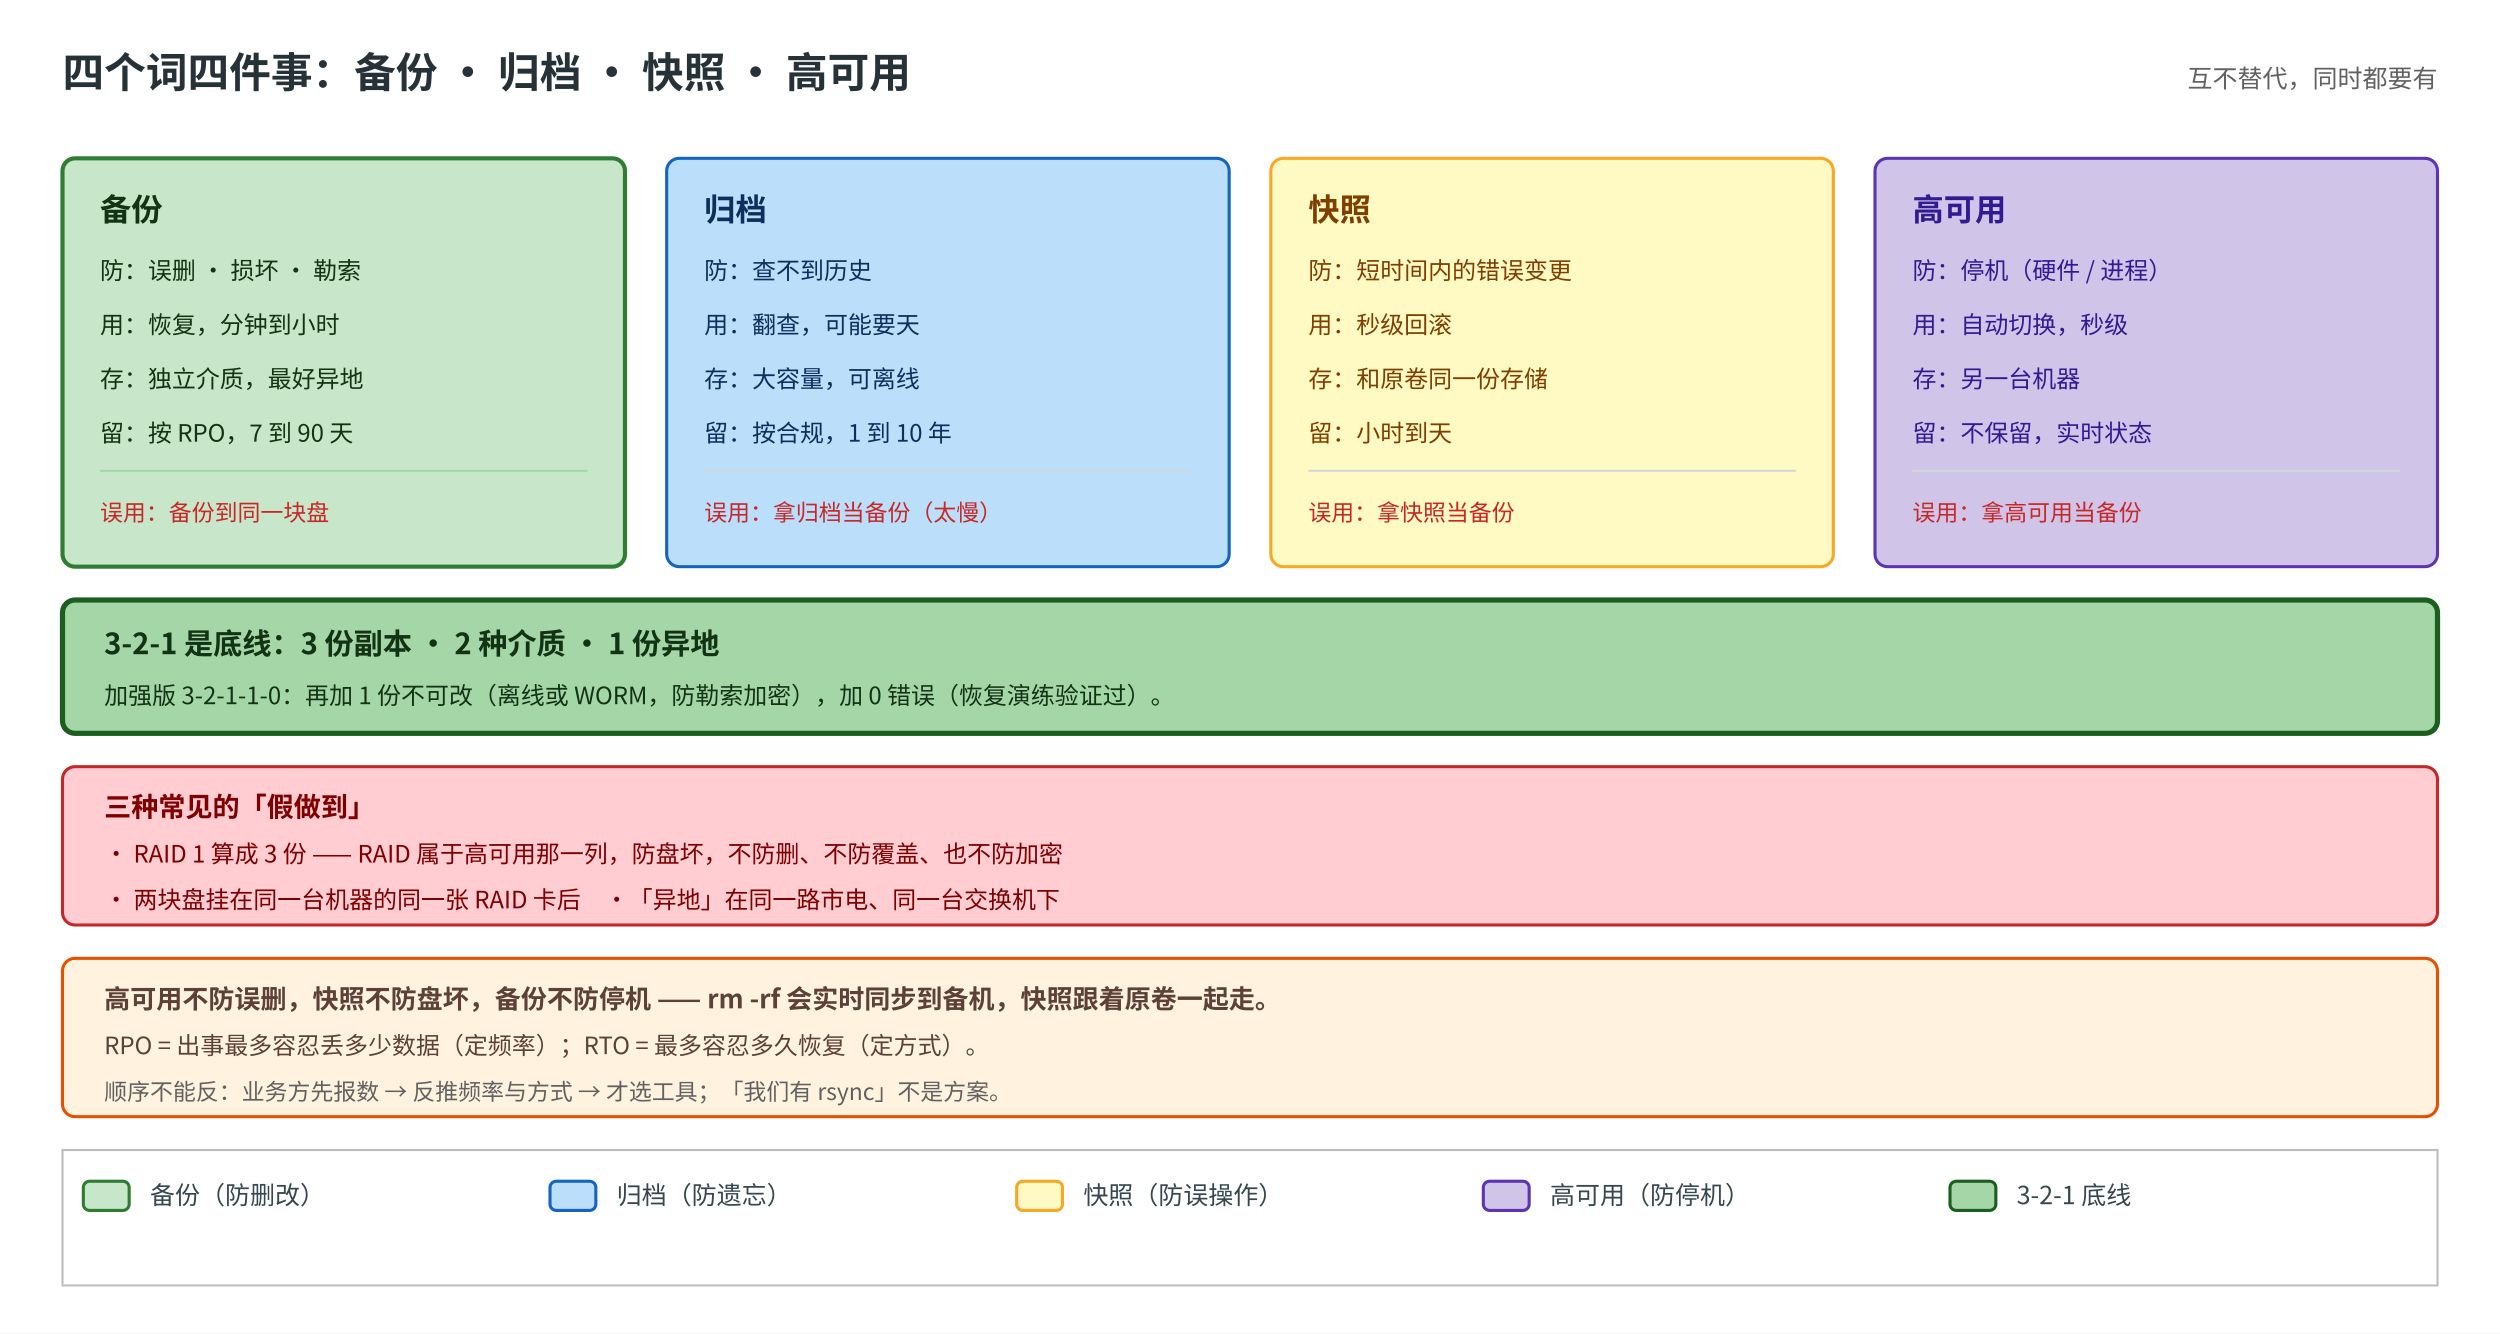
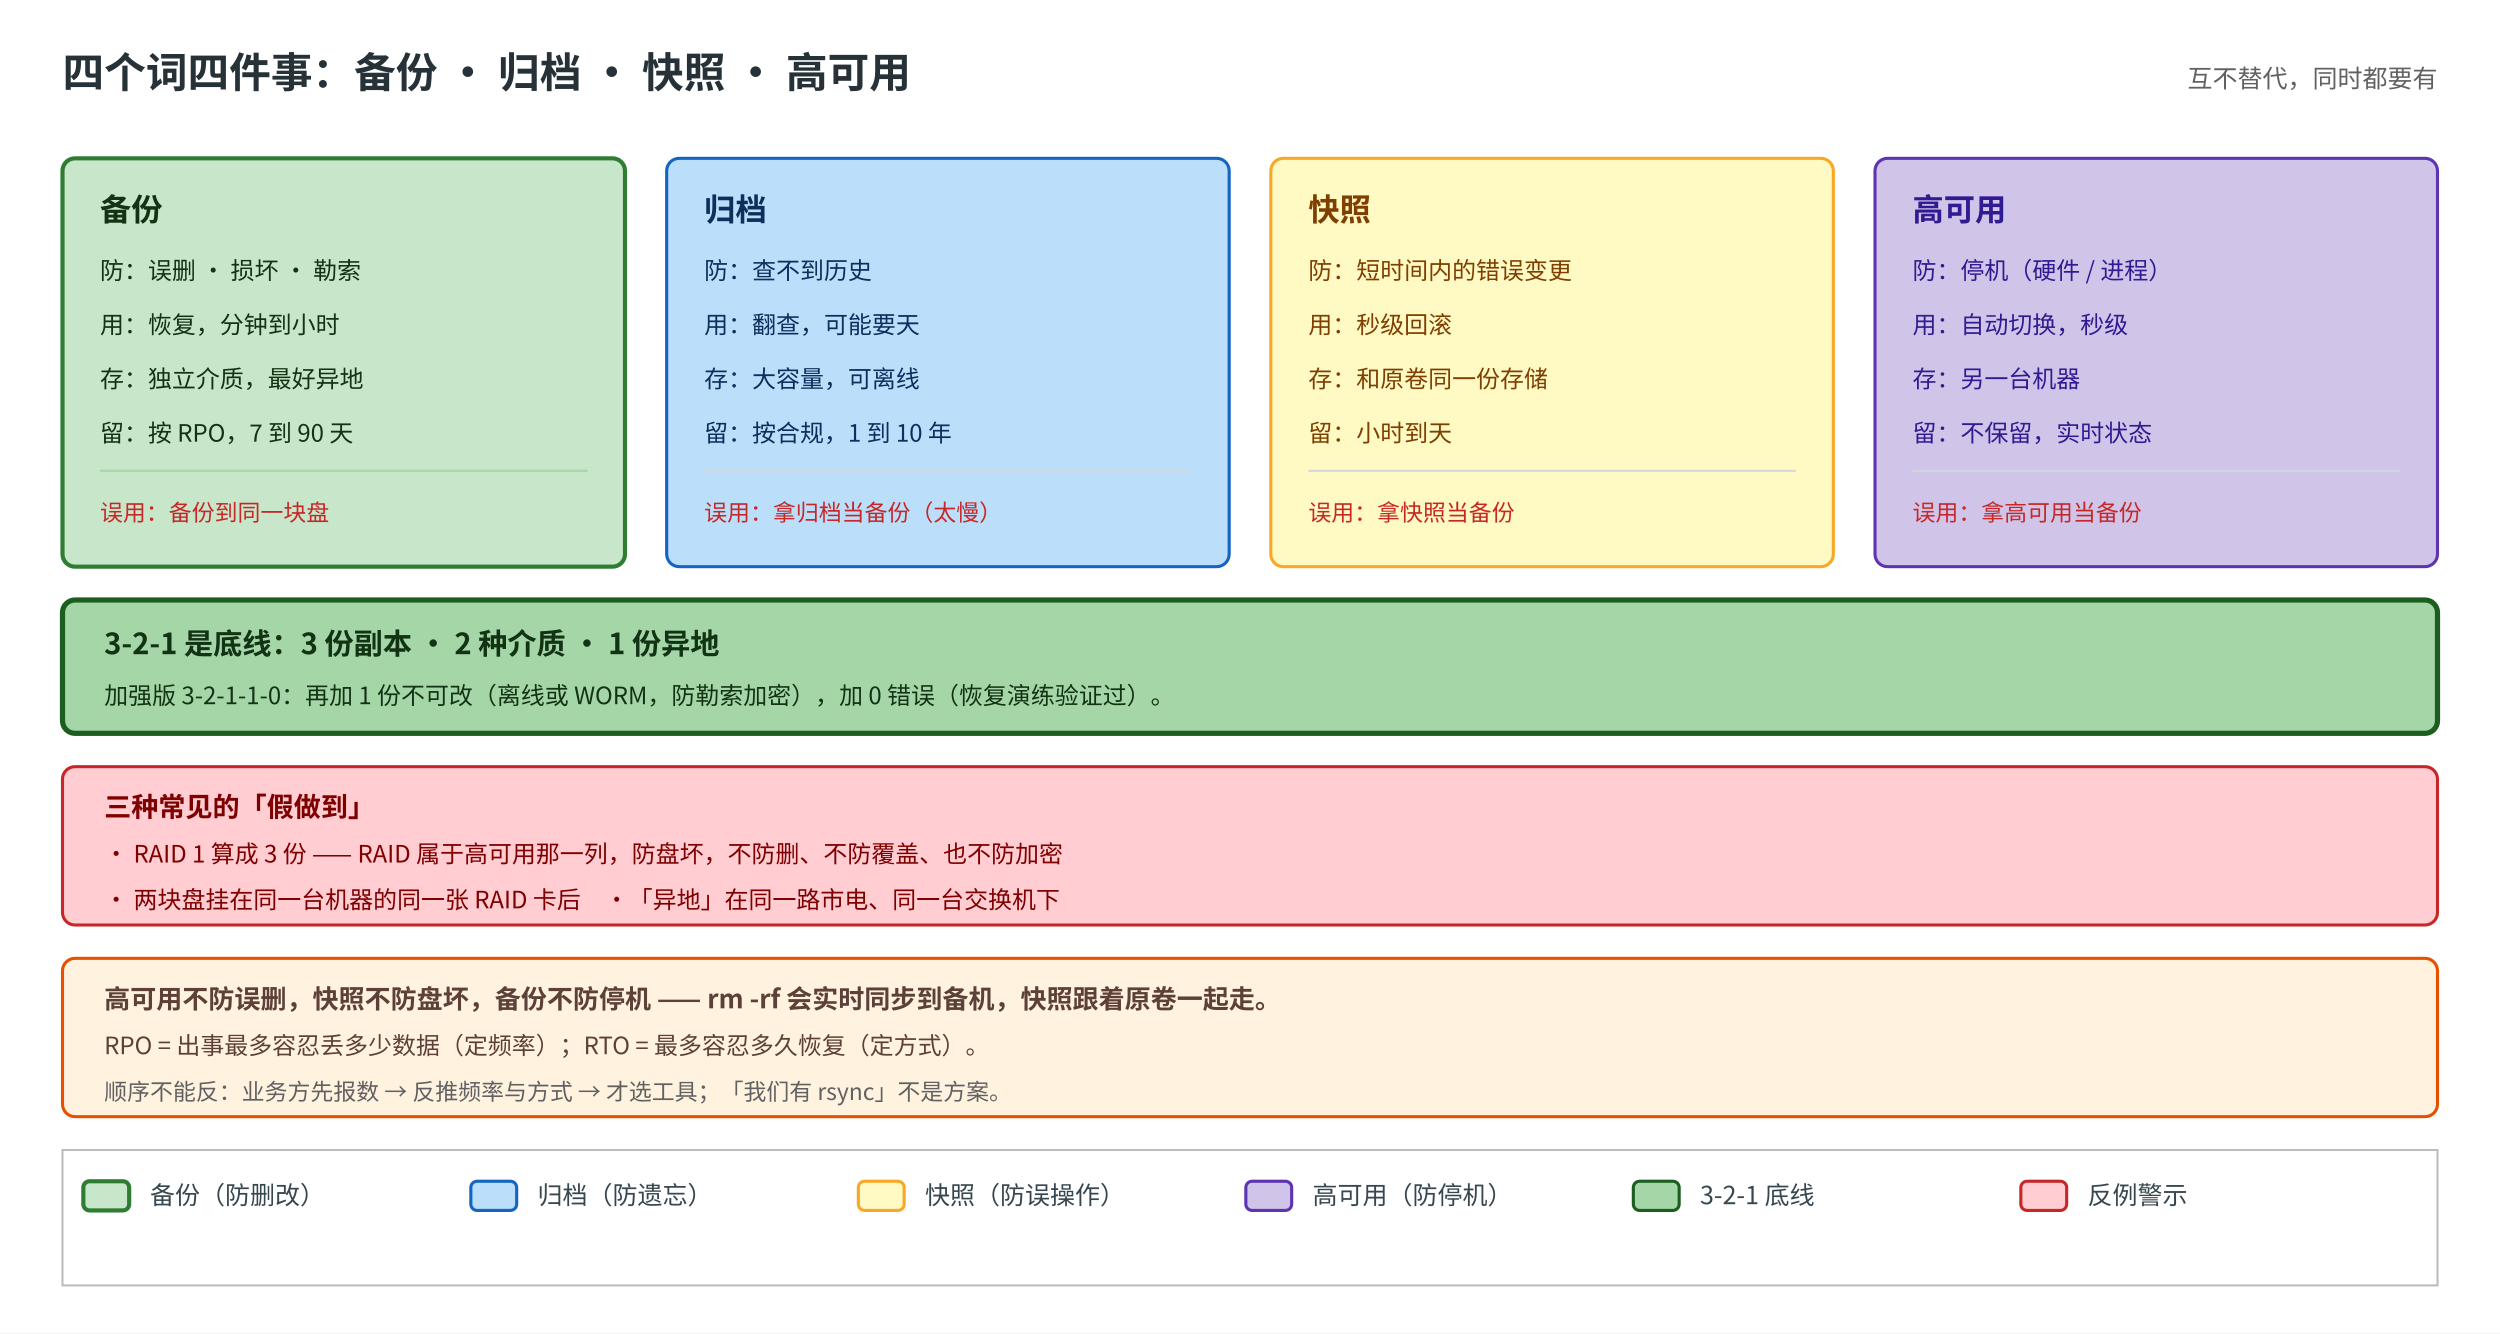
<svg xmlns="http://www.w3.org/2000/svg" viewBox="0 0 1200 640" font-family="'Microsoft YaHei','PingFang SC','Noto Sans CJK SC',sans-serif">
  <rect x="0" y="0" width="1200" height="640" fill="#ffffff" />
  <text x="30" y="42" font-size="20" font-weight="bold" fill="#263238">四个词四件事：备份 · 归档 · 快照 · 高可用</text>
  <text x="1170" y="42" font-size="12" fill="#616161" text-anchor="end">互不替代，同时都要有</text>
  <rect x="30" y="76" width="270" height="196" rx="6" fill="#c8e6c9" stroke="#2e7d32" stroke-width="2" />
  <text x="48" y="106" font-size="15" font-weight="bold" fill="#123314">备份</text>
  <text x="48" y="134" font-size="11.5" fill="#123314">防：误删 · 损坏 · 勒索</text>
  <text x="48" y="160" font-size="11.5" fill="#123314">用：恢复，分钟到小时</text>
  <text x="48" y="186" font-size="11.5" fill="#123314">存：独立介质，最好异地</text>
  <text x="48" y="212" font-size="11.5" fill="#123314">留：按 RPO，7 到 90 天</text>
  <line x1="48" y1="226" x2="282" y2="226" stroke="#a5d6a7" stroke-width="1" />
  <text x="48" y="250" font-size="11" fill="#c62828">误用：备份到同一块盘</text>
  <rect x="320" y="76" width="270" height="196" rx="6" fill="#bbdefb" stroke="#1565c0" stroke-width="1.5" />
  <text x="338" y="106" font-size="15" font-weight="bold" fill="#0d2f5c">归档</text>
  <text x="338" y="134" font-size="11.5" fill="#0d2f5c">防：查不到历史</text>
  <text x="338" y="160" font-size="11.5" fill="#0d2f5c">用：翻查，可能要天</text>
  <text x="338" y="186" font-size="11.5" fill="#0d2f5c">存：大容量，可离线</text>
  <text x="338" y="212" font-size="11.5" fill="#0d2f5c">留：按合规，1 到 10 年</text>
  <line x1="338" y1="226" x2="572" y2="226" stroke="#cfd8dc" stroke-width="1" />
  <text x="338" y="250" font-size="11" fill="#c62828">误用：拿归档当备份（太慢）</text>
  <rect x="610" y="76" width="270" height="196" rx="6" fill="#fff9c4" stroke="#f9a825" stroke-width="1.5" />
  <text x="628" y="106" font-size="15" font-weight="bold" fill="#7f3f00">快照</text>
  <text x="628" y="134" font-size="11.5" fill="#7f3f00">防：短时间内的错误变更</text>
  <text x="628" y="160" font-size="11.5" fill="#7f3f00">用：秒级回滚</text>
  <text x="628" y="186" font-size="11.5" fill="#7f3f00">存：和原卷同一份存储</text>
  <text x="628" y="212" font-size="11.5" fill="#7f3f00">留：小时到天</text>
  <line x1="628" y1="226" x2="862" y2="226" stroke="#cfd8dc" stroke-width="1" />
  <text x="628" y="250" font-size="11" fill="#c62828">误用：拿快照当备份</text>
  <rect x="900" y="76" width="270" height="196" rx="6" fill="#d1c4e9" stroke="#5e35b1" stroke-width="1.5" />
  <text x="918" y="106" font-size="15" font-weight="bold" fill="#311b92">高可用</text>
  <text x="918" y="134" font-size="11.5" fill="#311b92">防：停机（硬件 / 进程）</text>
  <text x="918" y="160" font-size="11.5" fill="#311b92">用：自动切换，秒级</text>
  <text x="918" y="186" font-size="11.5" fill="#311b92">存：另一台机器</text>
  <text x="918" y="212" font-size="11.5" fill="#311b92">留：不保留，实时状态</text>
  <line x1="918" y1="226" x2="1152" y2="226" stroke="#cfd8dc" stroke-width="1" />
  <text x="918" y="250" font-size="11" fill="#c62828">误用：拿高可用当备份</text>
  <rect x="30" y="288" width="1140" height="64" rx="6" fill="#a5d6a7" stroke="#1b5e20" stroke-width="2.5" />
  <text x="50" y="314" font-size="14" font-weight="bold" fill="#123314">3-2-1 是底线：3 份副本 · 2 种介质 · 1 份异地</text>
  <text x="50" y="338" font-size="11.5" fill="#123314">加强版 3-2-1-1-0：再加 1 份不可改（离线或 WORM，防勒索加密），加 0 错误（恢复演练验证过）。</text>
  <rect x="30" y="368" width="1140" height="76" rx="6" fill="#ffcdd2" stroke="#c62828" stroke-width="1.5" />
  <text x="50" y="392" font-size="13" font-weight="bold" fill="#7f0000">三种常见的「假做到」</text>
  <text x="50" y="414" font-size="11.5" fill="#7f0000">· RAID 1 算成 3 份 —— RAID 属于高可用那一列，防盘坏，不防删、不防覆盖、也不防加密</text>
  <text x="50" y="436" font-size="11.5" fill="#7f0000">· 两块盘挂在同一台机器的同一张 RAID 卡后　·「异地」在同一路市电、同一台交换机下</text>
  <rect x="30" y="460" width="1140" height="76" rx="6" fill="#fff3e0" stroke="#e65100" stroke-width="1.5" />
  <text x="50" y="484" font-size="12.5" font-weight="bold" fill="#5d4037">高可用不防误删，快照不防盘坏，备份不防停机 —— rm -rf 会实时同步到备机，快照跟着原卷一起走。</text>
  <text x="50" y="506" font-size="11.5" fill="#5d4037">RPO = 出事最多容忍丢多少数据（定频率）；RTO = 最多容忍多久恢复（定方式）。</text>
  <text x="50" y="528" font-size="11" fill="#616161">顺序不能反：业务方先报数 → 反推频率与方式 → 才选工具；「我们有 rsync」不是方案。</text>
  <rect x="30" y="552" width="1140" height="65" fill="#ffffff" stroke="#bdbdbd" stroke-width="1" />
-   <rect x="40" y="567" width="22" height="14" rx="3" fill="#c8e6c9" stroke="#2e7d32" stroke-width="1.5" />
+   <rect x="40" y="567" width="22" height="14" rx="3" fill="#c8e6c9" stroke="#2e7d32" stroke-width="2" />
  <text x="72" y="578" font-size="12" fill="#37474f">备份（防删改）</text>
-   <rect x="264" y="567" width="22" height="14" rx="3" fill="#bbdefb" stroke="#1565c0" stroke-width="1.5" />
-   <text x="296" y="578" font-size="12" fill="#37474f">归档（防遗忘）</text>
-   <rect x="488" y="567" width="22" height="14" rx="3" fill="#fff9c4" stroke="#f9a825" stroke-width="1.5" />
-   <text x="520" y="578" font-size="12" fill="#37474f">快照（防误操作）</text>
-   <rect x="712" y="567" width="22" height="14" rx="3" fill="#d1c4e9" stroke="#5e35b1" stroke-width="1.5" />
-   <text x="744" y="578" font-size="12" fill="#37474f">高可用（防停机）</text>
-   <rect x="936" y="567" width="22" height="14" rx="3" fill="#a5d6a7" stroke="#1b5e20" stroke-width="1.5" />
-   <text x="968" y="578" font-size="12" fill="#37474f">3-2-1 底线</text>
+   <rect x="226" y="567" width="22" height="14" rx="3" fill="#bbdefb" stroke="#1565c0" stroke-width="1.5" />
+   <text x="258" y="578" font-size="12" fill="#37474f">归档（防遗忘）</text>
+   <rect x="412" y="567" width="22" height="14" rx="3" fill="#fff9c4" stroke="#f9a825" stroke-width="1.5" />
+   <text x="444" y="578" font-size="12" fill="#37474f">快照（防误操作）</text>
+   <rect x="598" y="567" width="22" height="14" rx="3" fill="#d1c4e9" stroke="#5e35b1" stroke-width="1.5" />
+   <text x="630" y="578" font-size="12" fill="#37474f">高可用（防停机）</text>
+   <rect x="784" y="567" width="22" height="14" rx="3" fill="#a5d6a7" stroke="#1b5e20" stroke-width="1.5" />
+   <text x="816" y="578" font-size="12" fill="#37474f">3-2-1 底线</text>
+   <rect x="970" y="567" width="22" height="14" rx="3" fill="#ffcdd2" stroke="#c62828" stroke-width="1.5" />
+   <text x="1002" y="578" font-size="12" fill="#37474f">反例警示</text>
</svg>
